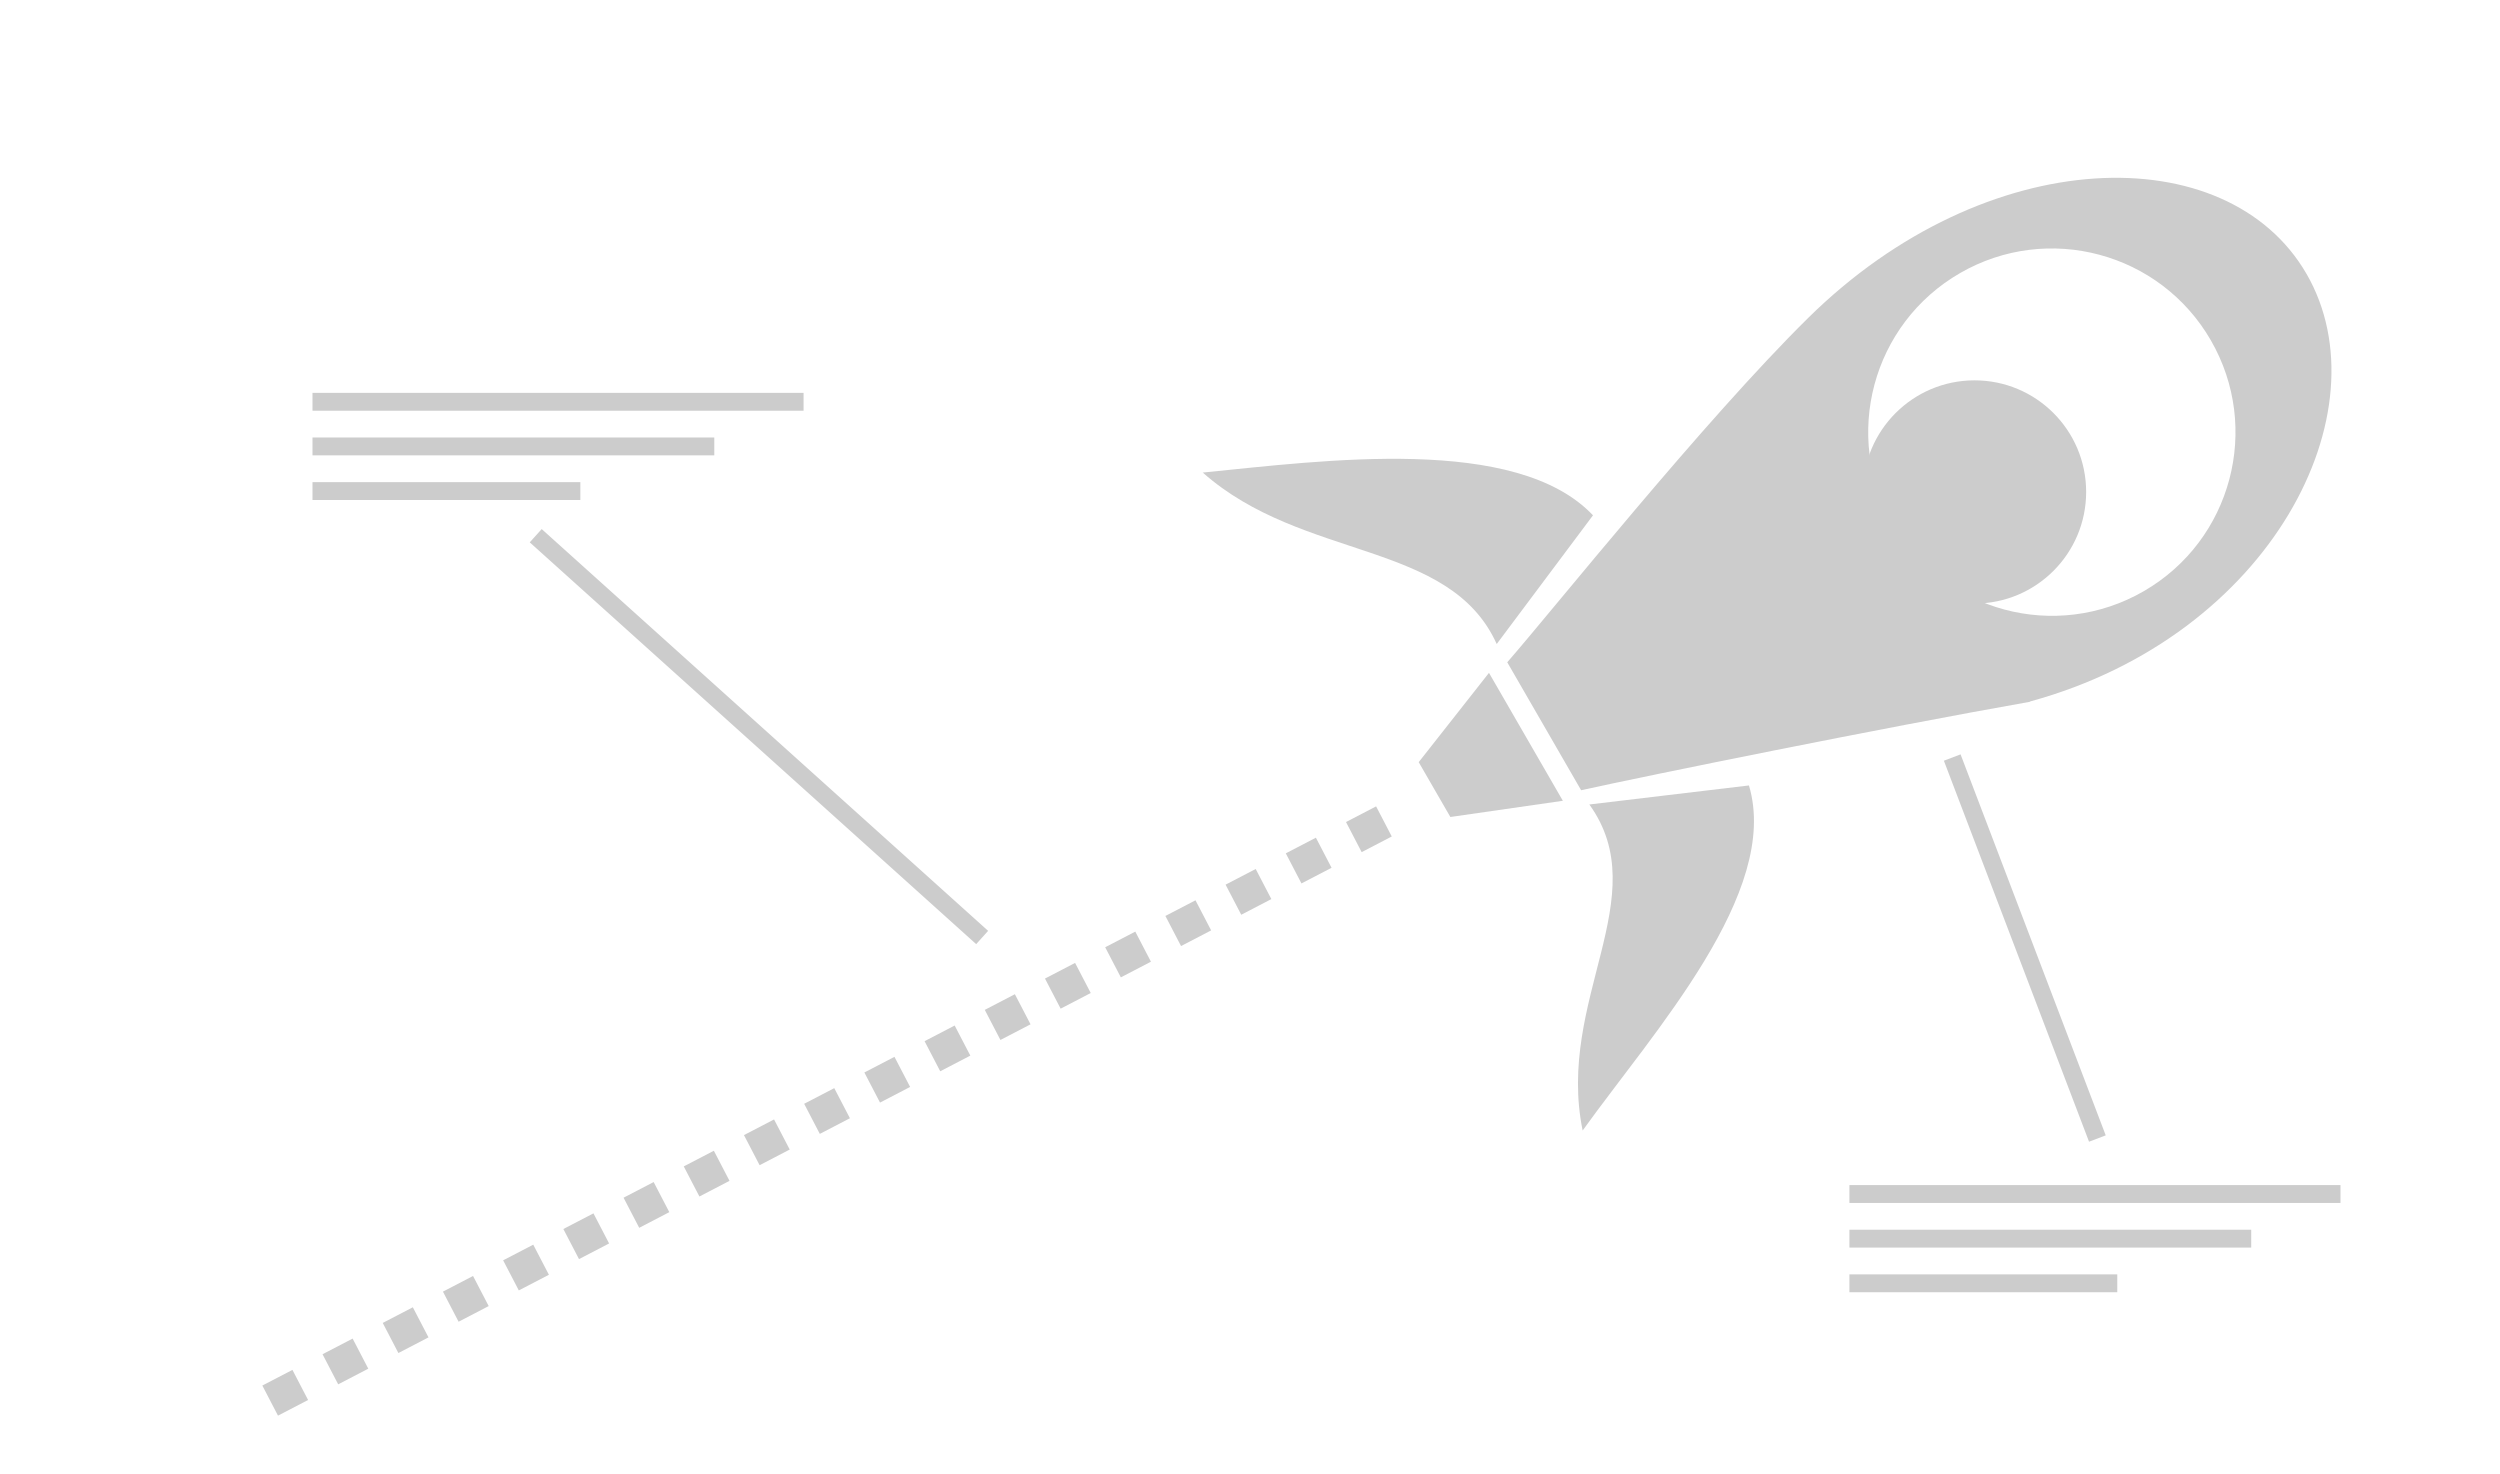
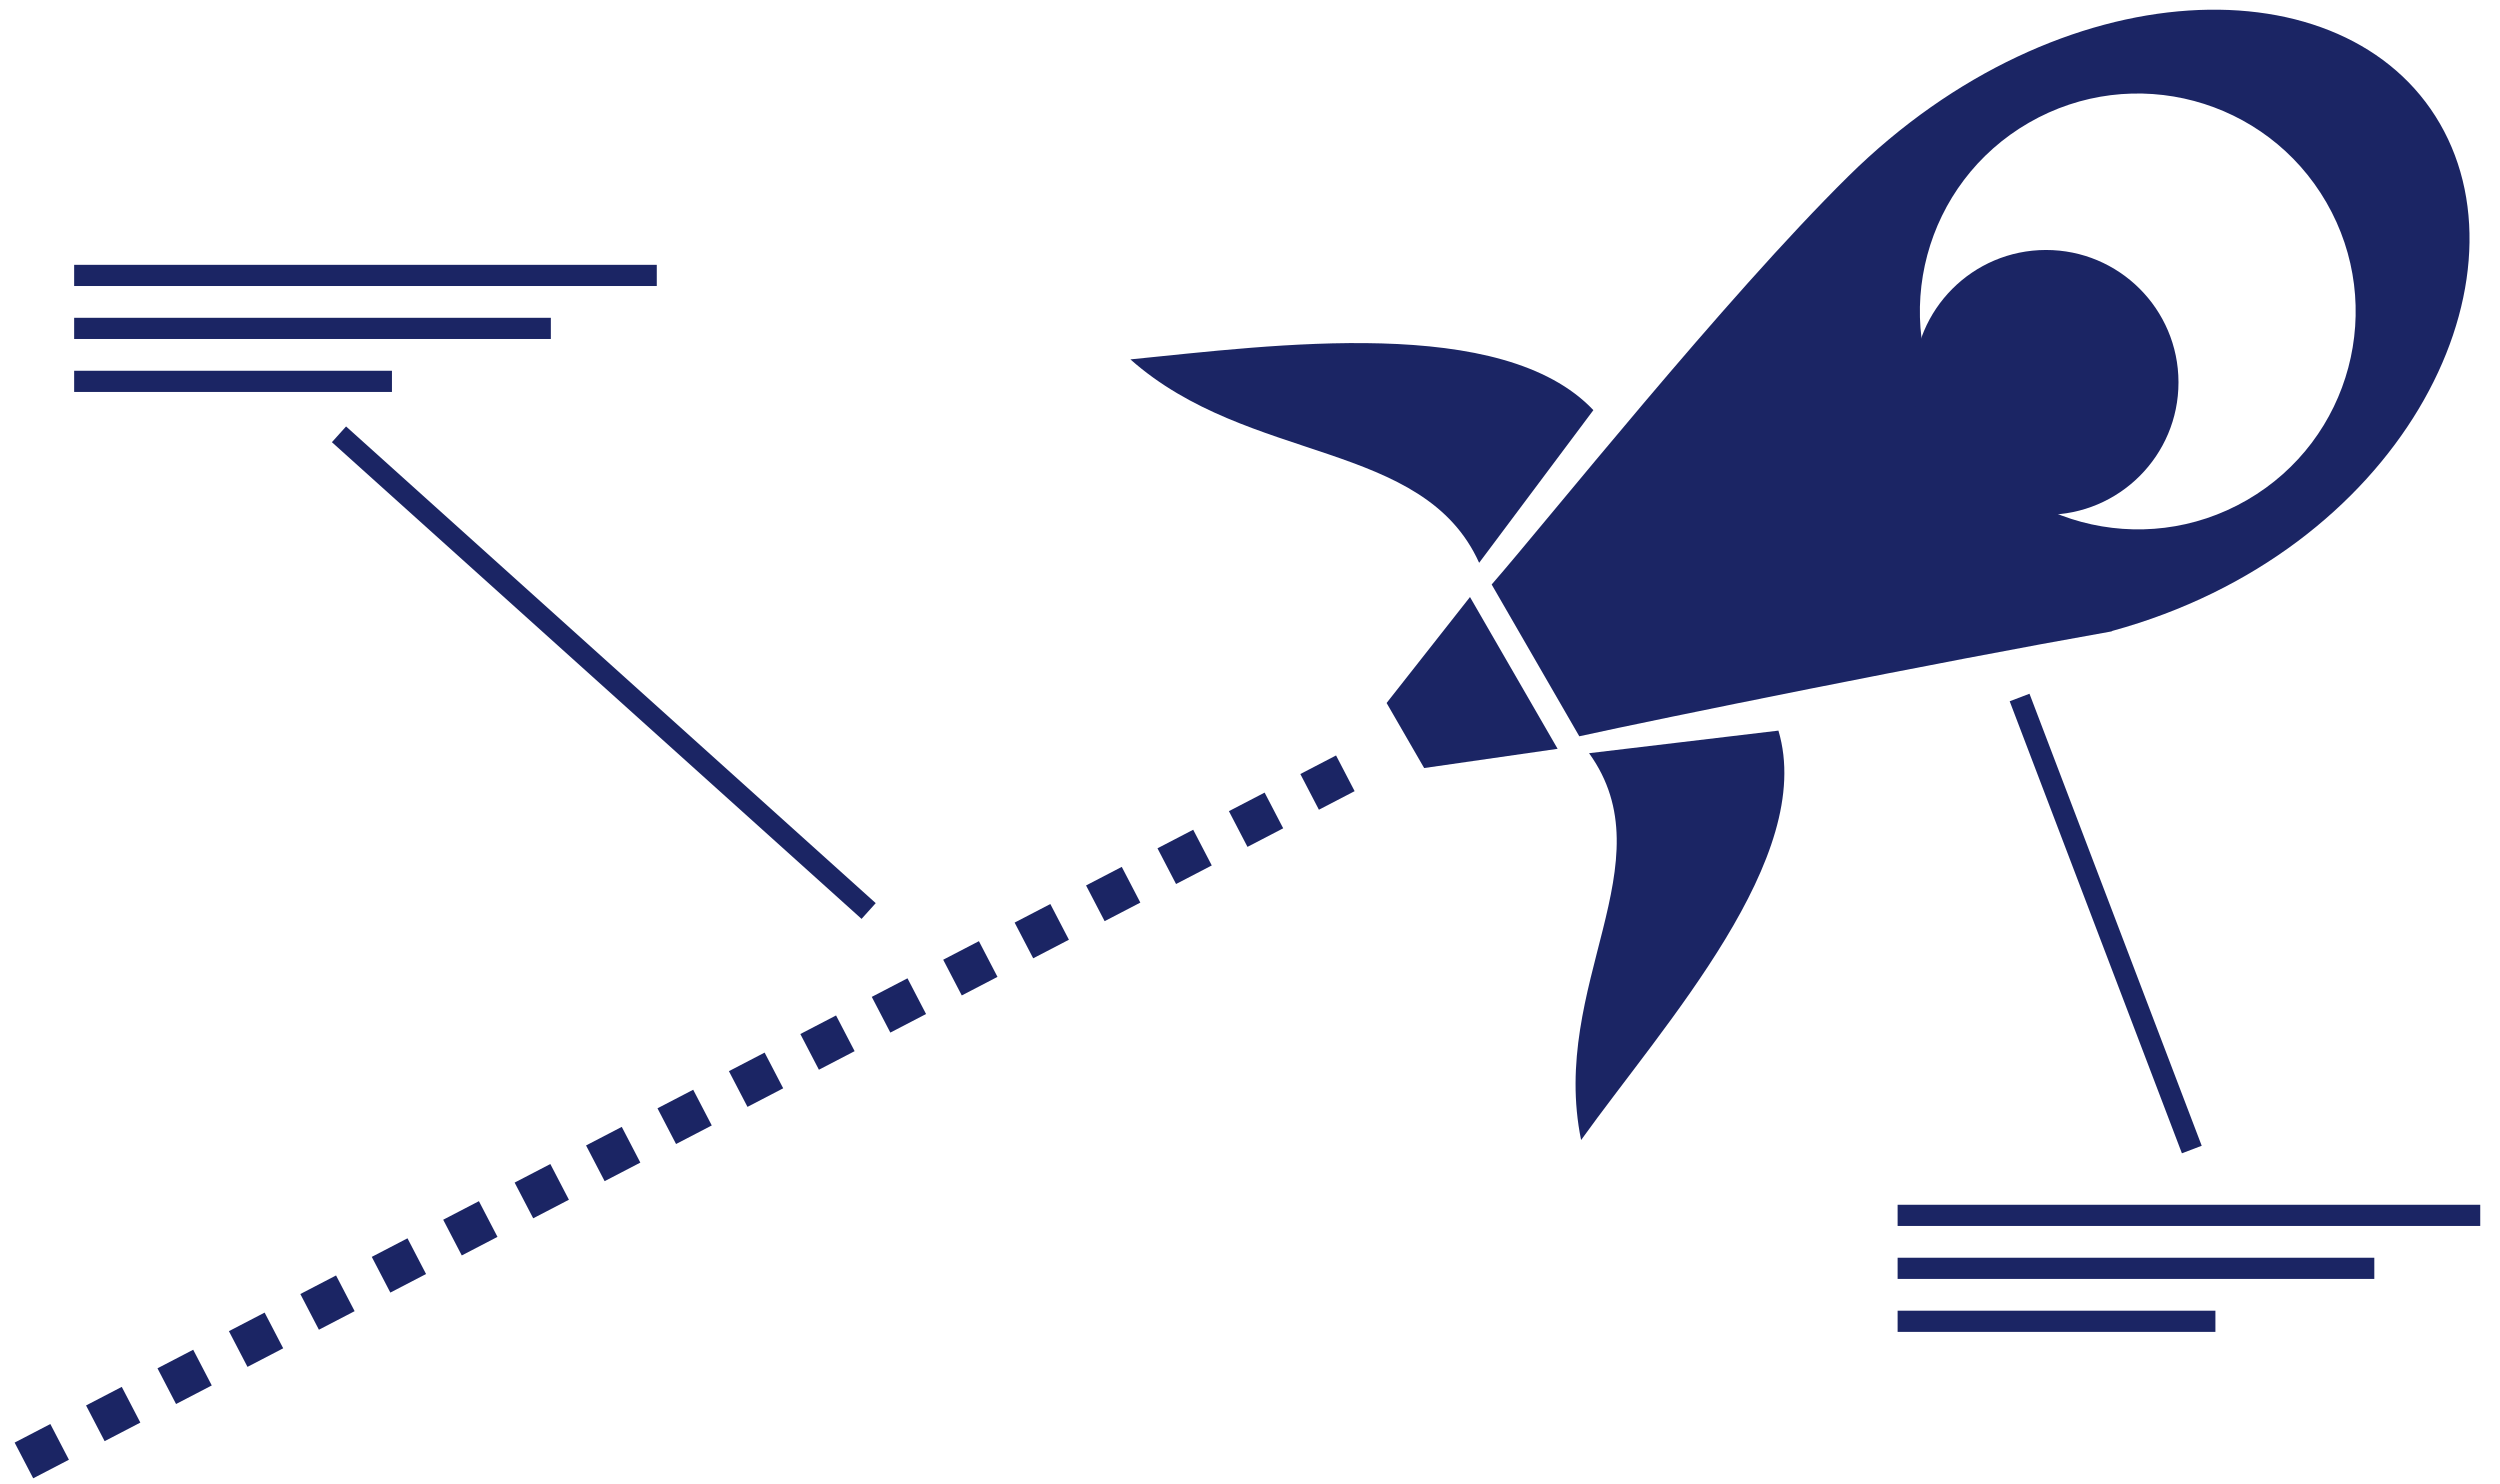
- <svg xmlns="http://www.w3.org/2000/svg" width="280" height="165" id="svg2" version="1.1">
-   <defs id="defs4" />
-   <g id="layer1" transform="translate(0,-887.3622)" />
-   <path d="m -404.071,-257.289 c -13.758,0 -24.91,11.153 -24.91,24.91 0,11.572 7.911,21.254 18.605,24.054 -18.612,12.502 -18.621,49.813 -31.06,74.692 l 74.731,0 c -12.439,-24.879 -12.448,-62.19 -31.06,-74.692 10.694,-2.8 18.605,-12.483 18.605,-24.054 l 0,-0.078 c -0.028,-13.738 -11.172,-24.833 -24.91,-24.833 z m -4.476,61.77 9.108,0 -1.829,9.108 -5.449,0 -1.829,-9.108 z m 1.752,10.859 5.449,0 3.62,20.862 -6.344,4.554 -6.344,-4.554 3.62,-20.862 z" id="path2989" style="fill:#cccccc;fill-opacity:1;fill-rule:evenodd;stroke:#cccccc;stroke-width:0;stroke-linecap:butt;stroke-linejoin:miter;stroke-miterlimit:4;stroke-opacity:1;stroke-dasharray:none;stroke-dashoffset:0" />
-   <path d="m -314.121,-257.289 c -1.611,0 -3.184,0.136 -4.71,0.428 8.174,10.937 7.193,27.382 26.856,35.848 1.759,-3.404 2.763,-7.265 2.763,-11.365 l 0,-0.078 c -0.028,-13.738 -11.172,-24.833 -24.91,-24.833 z m -11.365,2.763 c -8.033,4.134 -13.545,12.491 -13.545,22.147 0,11.579 7.901,21.261 18.605,24.054 -18.612,12.502 -18.621,49.813 -31.06,74.692 l 74.731,0 c -12.439,-24.878 -12.449,-62.189 -31.06,-74.692 5.412,-1.417 10.106,-4.579 13.428,-8.874 -22.497,-10.042 -16.504,-22.732 -31.099,-37.327 z m 11.716,52.195 c 1.717,0 3.11,1.397 3.114,3.114 0,1.72 -1.394,3.114 -3.114,3.114 -1.72,0 -3.114,-1.394 -3.114,-3.114 0,-1.72 1.394,-3.114 3.114,-3.114 z m 0,17.437 c 1.717,0 3.11,1.397 3.114,3.114 0,1.72 -1.394,3.114 -3.114,3.114 -1.72,0 -3.114,-1.394 -3.114,-3.114 0,-1.72 1.394,-3.114 3.114,-3.114 z m 0,17.437 c 1.717,0 3.11,1.397 3.114,3.114 0,1.72 -1.394,3.114 -3.114,3.114 -1.72,0 -3.114,-1.394 -3.114,-3.114 0,-1.72 1.394,-3.114 3.114,-3.114 z" id="path3765" style="fill:#cccccc;fill-opacity:1;fill-rule:evenodd;stroke:#222222;stroke-width:0;stroke-linecap:butt;stroke-linejoin:miter;stroke-miterlimit:4;stroke-opacity:1;stroke-dasharray:none;stroke-dashoffset:0" />
-   <path d="m -224.171,-257.289 c -13.758,0 -24.91,11.153 -24.91,24.91 0,11.572 7.911,21.254 18.605,24.054 -18.611,12.503 -18.621,49.814 -31.06,74.692 l 74.731,0 c -12.439,-24.879 -12.448,-62.19 -31.06,-74.692 10.704,-2.793 18.605,-12.475 18.605,-24.054 l 0,-0.078 c -0.028,-13.738 -11.172,-24.833 -24.91,-24.833 z m -11.404,62.393 7.707,2.569 c -0.76,1.895 -0.271,2.784 0,3.853 l -7.707,2.569 0,-8.991 z m 24.288,0 0,8.991 -7.707,-2.569 c 0.76,-1.895 0.271,-2.784 0,-3.853 l 7.707,-2.569 z m -12.222,1.284 c 1.774,0 3.227,1.457 3.231,3.231 0,1.776 -1.454,3.192 -3.231,3.192 -1.776,0 -3.231,-1.416 -3.231,-3.192 0,-1.776 1.454,-3.231 3.231,-3.231 z" id="path3769" style="fill:#cccccc;fill-opacity:1;fill-rule:evenodd;stroke:#222222;stroke-width:0;stroke-linecap:butt;stroke-linejoin:miter;stroke-miterlimit:4;stroke-opacity:1;stroke-dashoffset:0" />
-   <path style="fill:#cccccc;fill-opacity:1;fill-rule:evenodd;stroke:#b3b3b3;stroke-width:0;stroke-linecap:round;stroke-linejoin:round;stroke-miterlimit:4;stroke-opacity:1;stroke-dashoffset:0" d="m 258.333,30.68 c -8.862,-15.349 -35.834,-14.793 -55.829,4.939 -11.7,11.546 -28.539,32.653 -33.691,38.557 l 8.273,14.329 c 7.62,-1.682 33.57,-6.955 50.237,-9.899 l 0.09,-0.052 c 27.002,-7.402 39.787,-32.519 30.921,-47.875 z m -10.719,7.434 c 5.672,9.825 2.332,22.39 -7.481,28.082 l -0.038,0.022 c -9.839,5.68 -22.418,2.299 -28.098,-7.54 -5.68,-9.839 -2.312,-22.411 7.527,-28.091 9.839,-5.68 22.411,-2.312 28.091,7.527 z" id="path5200" />
-   <path style="fill:#cccccc;fill-opacity:1;stroke:#000000;stroke-width:0;stroke-linecap:butt;stroke-linejoin:miter;stroke-miterlimit:4;stroke-opacity:1;stroke-dasharray:none" d="m 166.766,75.359 -7.871,10.003 3.546,6.141 12.599,-1.815 z" id="path5206" />
-   <path style="fill:#cccccc;fill-opacity:1;stroke:#000000;stroke-width:0;stroke-linecap:butt;stroke-linejoin:miter;stroke-miterlimit:4;stroke-opacity:1;stroke-dasharray:none" d="m 167.631,72.13 10.784,-14.414 c -8.58,-9.066 -30.164,-6.131 -43.705,-4.789 11.185,9.918 27.673,7.554 32.922,19.203 z" id="path5716" />
-   <path id="path5718" d="m 178.008,90.102 17.875,-2.132 c 3.562,11.963 -10.694,27.592 -18.627,38.648 -2.997,-14.646 8.216,-26.146 0.752,-36.516 z" style="fill:#cccccc;fill-opacity:1;stroke:#000000;stroke-width:0;stroke-linecap:butt;stroke-linejoin:miter;stroke-miterlimit:4;stroke-opacity:1;stroke-dasharray:none" />
-   <path style="fill:none;stroke:#cccccc;stroke-width:3.8;stroke-linecap:butt;stroke-linejoin:miter;stroke-miterlimit:4;stroke-opacity:1;stroke-dasharray:3.8,3.8;stroke-dashoffset:0" d="M 155,92 30,157" id="path5758" />
-   <path style="fill:#cccccc;fill-opacity:1;fill-rule:evenodd;stroke:#cccccc;stroke-width:0;stroke-linecap:round;stroke-linejoin:round;stroke-miterlimit:4;stroke-opacity:1;stroke-dasharray:none;stroke-dashoffset:0" id="path5760" d="m 65,27.5 a 12.5,12.5 0 1 1 -2.5e-5,-0.025" transform="translate(168.6487,27.59846)" />
-   <path style="fill:#cccccc;stroke:#cccccc;stroke-width:2;stroke-linecap:butt;stroke-linejoin:miter;stroke-opacity:1;stroke-miterlimit:4;stroke-dasharray:none" d="M 110,105 60,60" id="path5762" />
-   <path style="fill:none;stroke:#cccccc;stroke-width:2;stroke-linecap:butt;stroke-linejoin:miter;stroke-opacity:1;stroke-miterlimit:4;stroke-dasharray:none" d="m 35,45 55,0" id="path5766" />
-   <path style="fill:none;stroke:#cccccc;stroke-width:2;stroke-linecap:butt;stroke-linejoin:miter;stroke-opacity:1;stroke-miterlimit:4;stroke-dasharray:none" d="m 35,50 45,0" id="path5768" />
-   <path style="fill:none;stroke:#cccccc;stroke-width:2;stroke-linecap:butt;stroke-linejoin:miter;stroke-opacity:1;stroke-miterlimit:4;stroke-dasharray:none" d="m 35,55 30,0" id="path5770" />
-   <path id="path5772" d="M 234.907,127.516 218.649,84.844" style="fill:#cccccc;stroke:#cccccc;stroke-width:2;stroke-linecap:butt;stroke-linejoin:miter;stroke-miterlimit:4;stroke-opacity:1;stroke-dasharray:none" />
-   <path id="path5774" d="m 207.135,133.73 55,0" style="fill:none;stroke:#cccccc;stroke-width:2;stroke-linecap:butt;stroke-linejoin:miter;stroke-miterlimit:4;stroke-opacity:1;stroke-dasharray:none" />
-   <path id="path5776" d="m 207.135,138.73 45,0" style="fill:none;stroke:#cccccc;stroke-width:2;stroke-linecap:butt;stroke-linejoin:miter;stroke-miterlimit:4;stroke-opacity:1;stroke-dasharray:none" />
-   <path id="path5778" d="m 207.135,143.73 30,0" style="fill:none;stroke:#cccccc;stroke-width:2;stroke-linecap:butt;stroke-linejoin:miter;stroke-miterlimit:4;stroke-opacity:1;stroke-dasharray:none" />
+ <svg xmlns="http://www.w3.org/2000/svg" width="236px" height="140px" viewBox="0 0 236 140" version="1.1">
+   <defs />
+   <g id="Page-1" stroke="none" stroke-width="1" fill="none" fill-rule="evenodd">
+     <g id="p_measurement" transform="translate(2, 0)">
+       <path d="M228.333,11.68 C219.472,-3.668 192.499,-3.112 172.504,16.62 C160.804,28.166 143.965,49.273 138.813,55.177 L147.086,69.506 C154.706,67.824 180.656,62.551 197.323,59.607 L197.413,59.555 C224.415,52.154 237.2,27.037 228.333,11.68 L228.333,11.68 Z M217.614,19.114 C223.286,28.939 219.946,41.504 210.133,47.196 L210.094,47.218 C200.256,52.899 187.676,49.517 181.996,39.678 C176.316,29.84 179.684,17.268 189.523,11.587 C199.362,5.907 211.934,9.276 217.614,19.114 L217.614,19.114 Z" id="path5200" fill="#1B2564" />
+       <path d="M136.766,56.359 L128.895,66.362 L132.44,72.503 L145.039,70.688 L136.766,56.359 Z" id="path5206" fill="#1B2564" />
+       <path d="M137.631,53.13 L148.415,38.716 C139.835,29.65 118.251,32.585 104.71,33.926 C115.895,43.845 132.382,41.48 137.631,53.13 L137.631,53.13 Z" id="path5716" fill="#1B2564" />
+       <path d="M148.008,71.102 L165.883,68.97 C169.444,80.934 155.189,96.562 147.256,107.619 C144.259,92.973 155.472,81.473 148.008,71.102 L148.008,71.102 Z" id="path5718" fill="#1B2564" />
+       <path d="M125,73 L0,138" id="path5758" stroke="#1B2564" stroke-width="3.8" stroke-dasharray="3.8,3.8" />
+       <path d="M203.649,36.098 C203.649,43 198.056,48.595 191.155,48.598 C184.254,48.602 178.656,43.012 178.649,36.111 C178.642,29.21 184.229,23.609 191.13,23.598 C198.031,23.588 203.635,29.172 203.649,36.073" id="path5760" fill="#1B2564" />
+       <path d="M80,86 L30,41" id="path5762" stroke="#1B2564" stroke-width="2" fill="#CCCCCC" />
+       <path d="M5,26 L60,26" id="path5766" stroke="#1B2564" stroke-width="2" />
+       <path d="M5,31 L50,31" id="path5768" stroke="#1B2564" stroke-width="2" />
+       <path d="M5,36 L35,36" id="path5770" stroke="#1B2564" stroke-width="2" />
+       <path d="M204.907,108.516 L188.649,65.844" id="path5772" stroke="#1B2564" stroke-width="2" fill="#CCCCCC" />
+       <path d="M177.135,114.73 L232.135,114.73" id="path5774" stroke="#1B2564" stroke-width="2" />
+       <path d="M177.135,119.73 L222.135,119.73" id="path5776" stroke="#1B2564" stroke-width="2" />
+       <path d="M177.135,124.73 L207.135,124.73" id="path5778" stroke="#1B2564" stroke-width="2" />
+     </g>
+   </g>
</svg>
